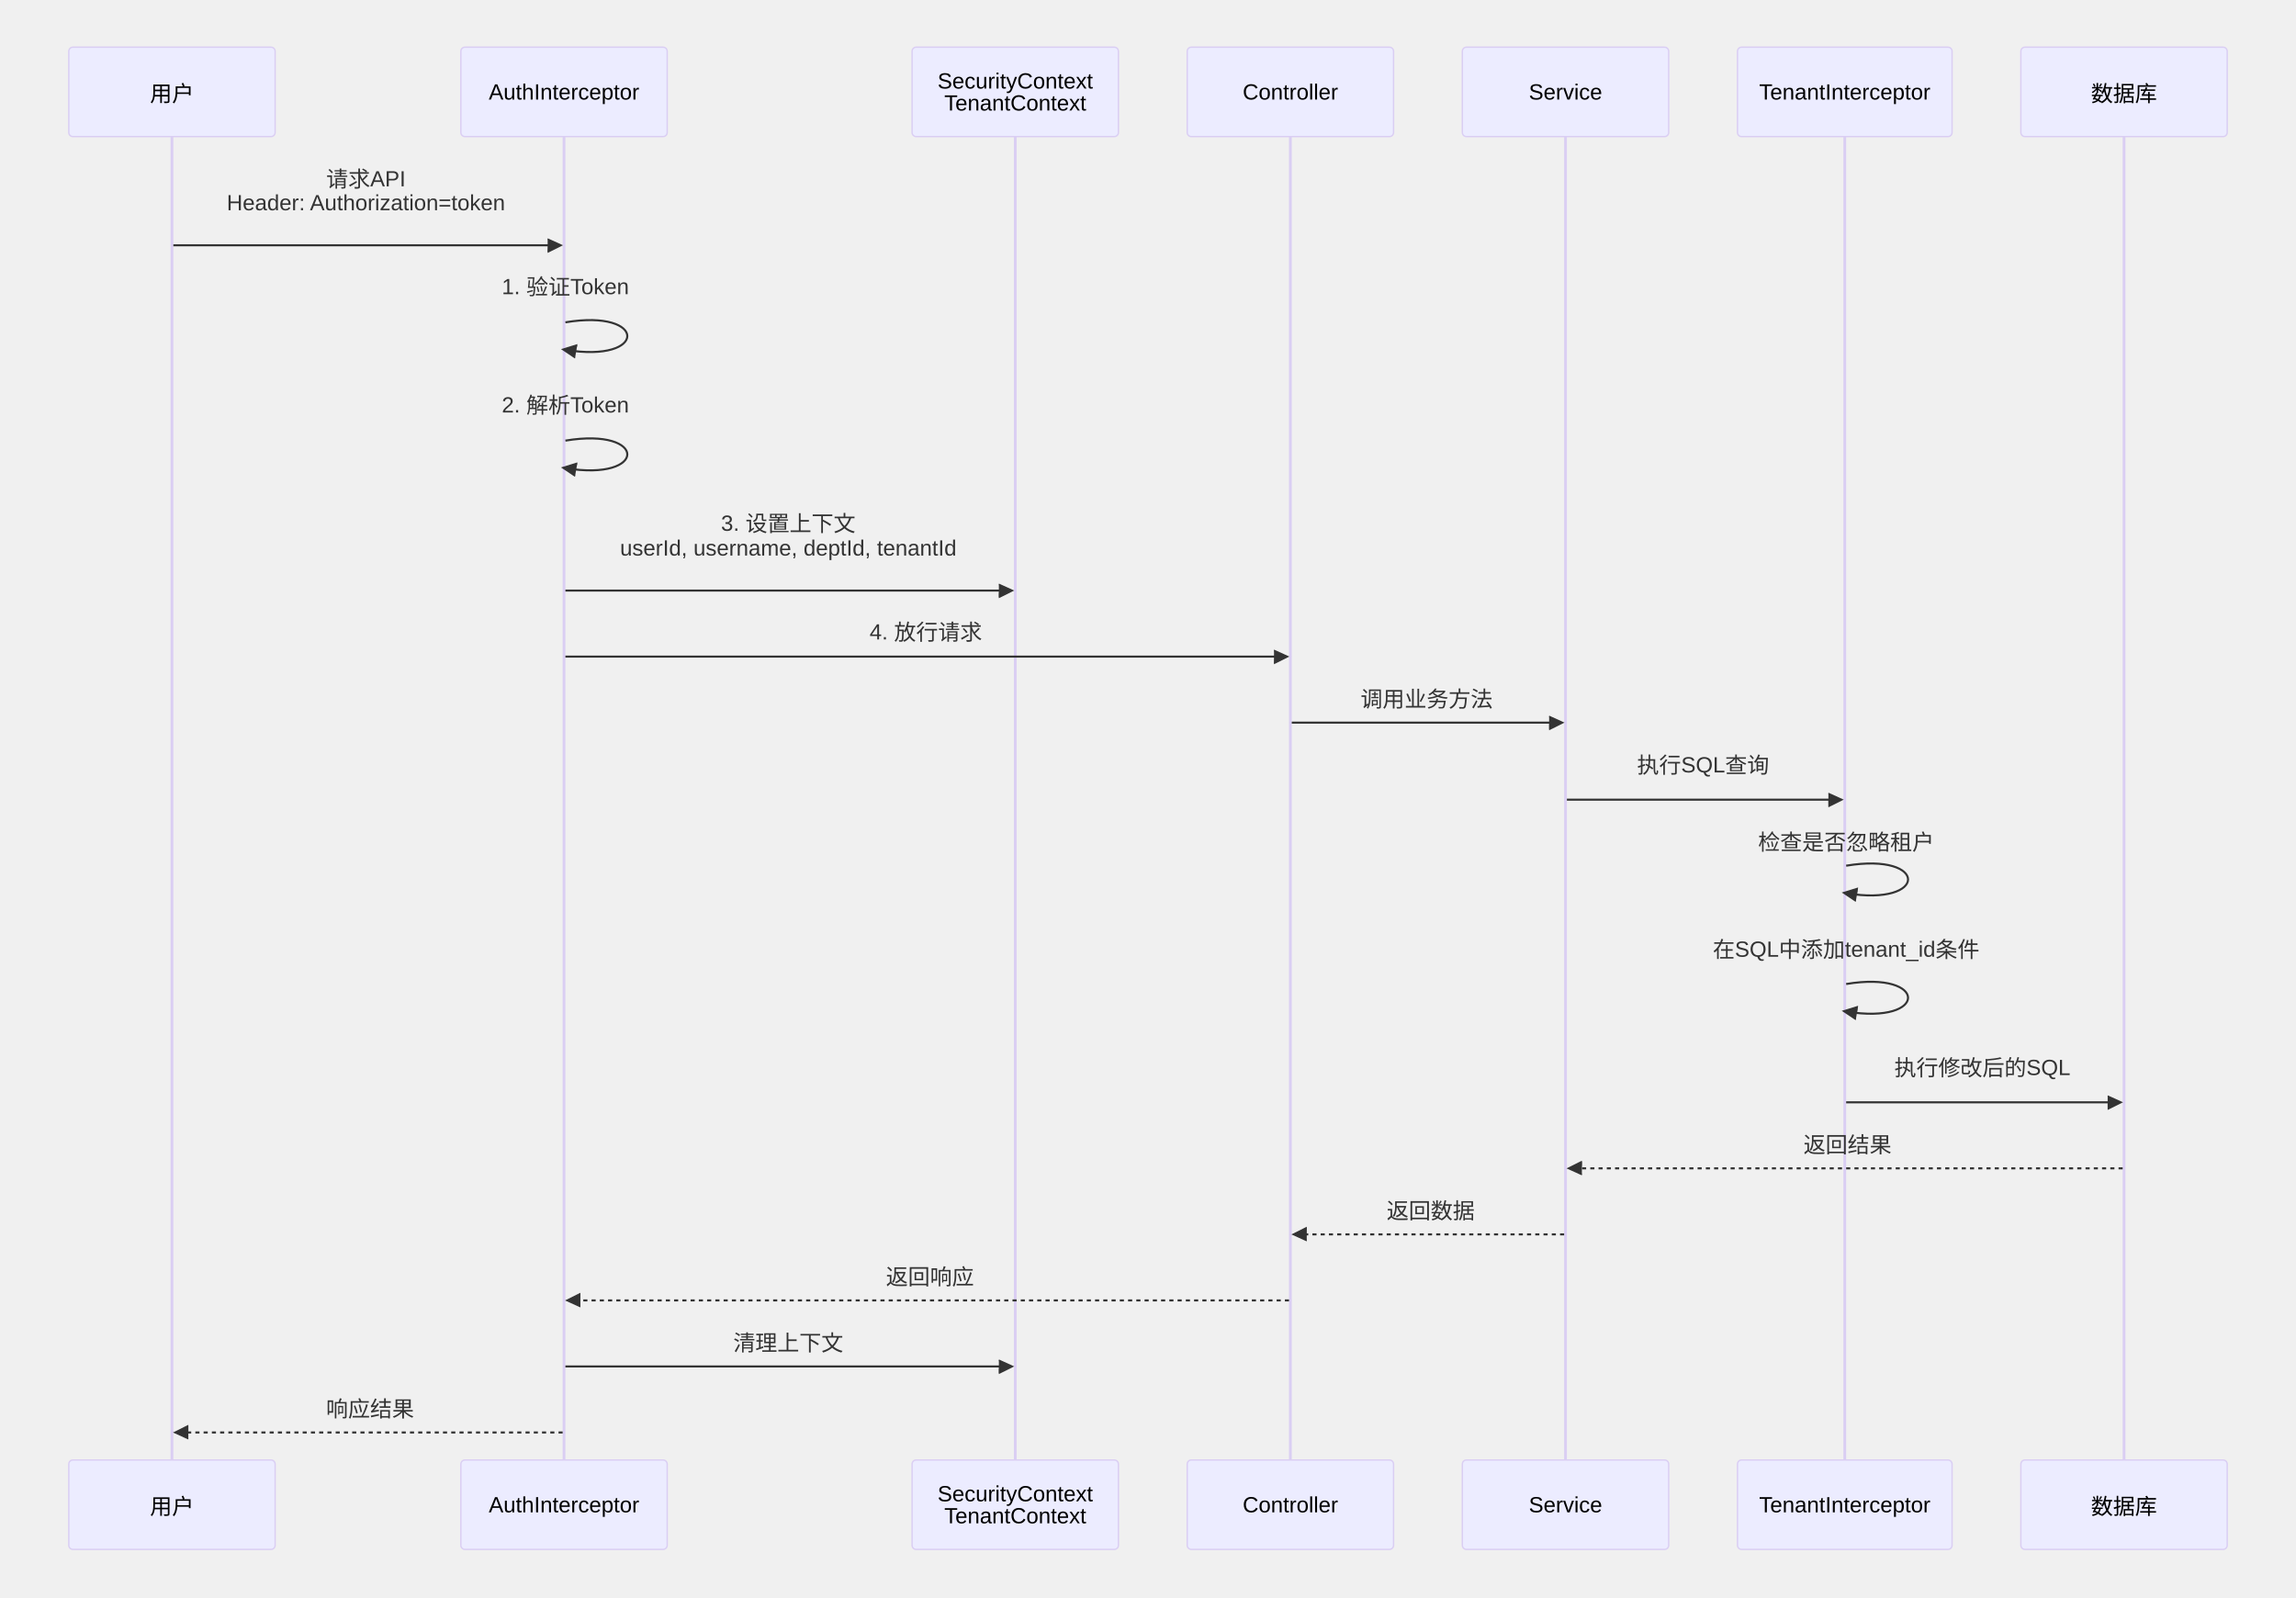
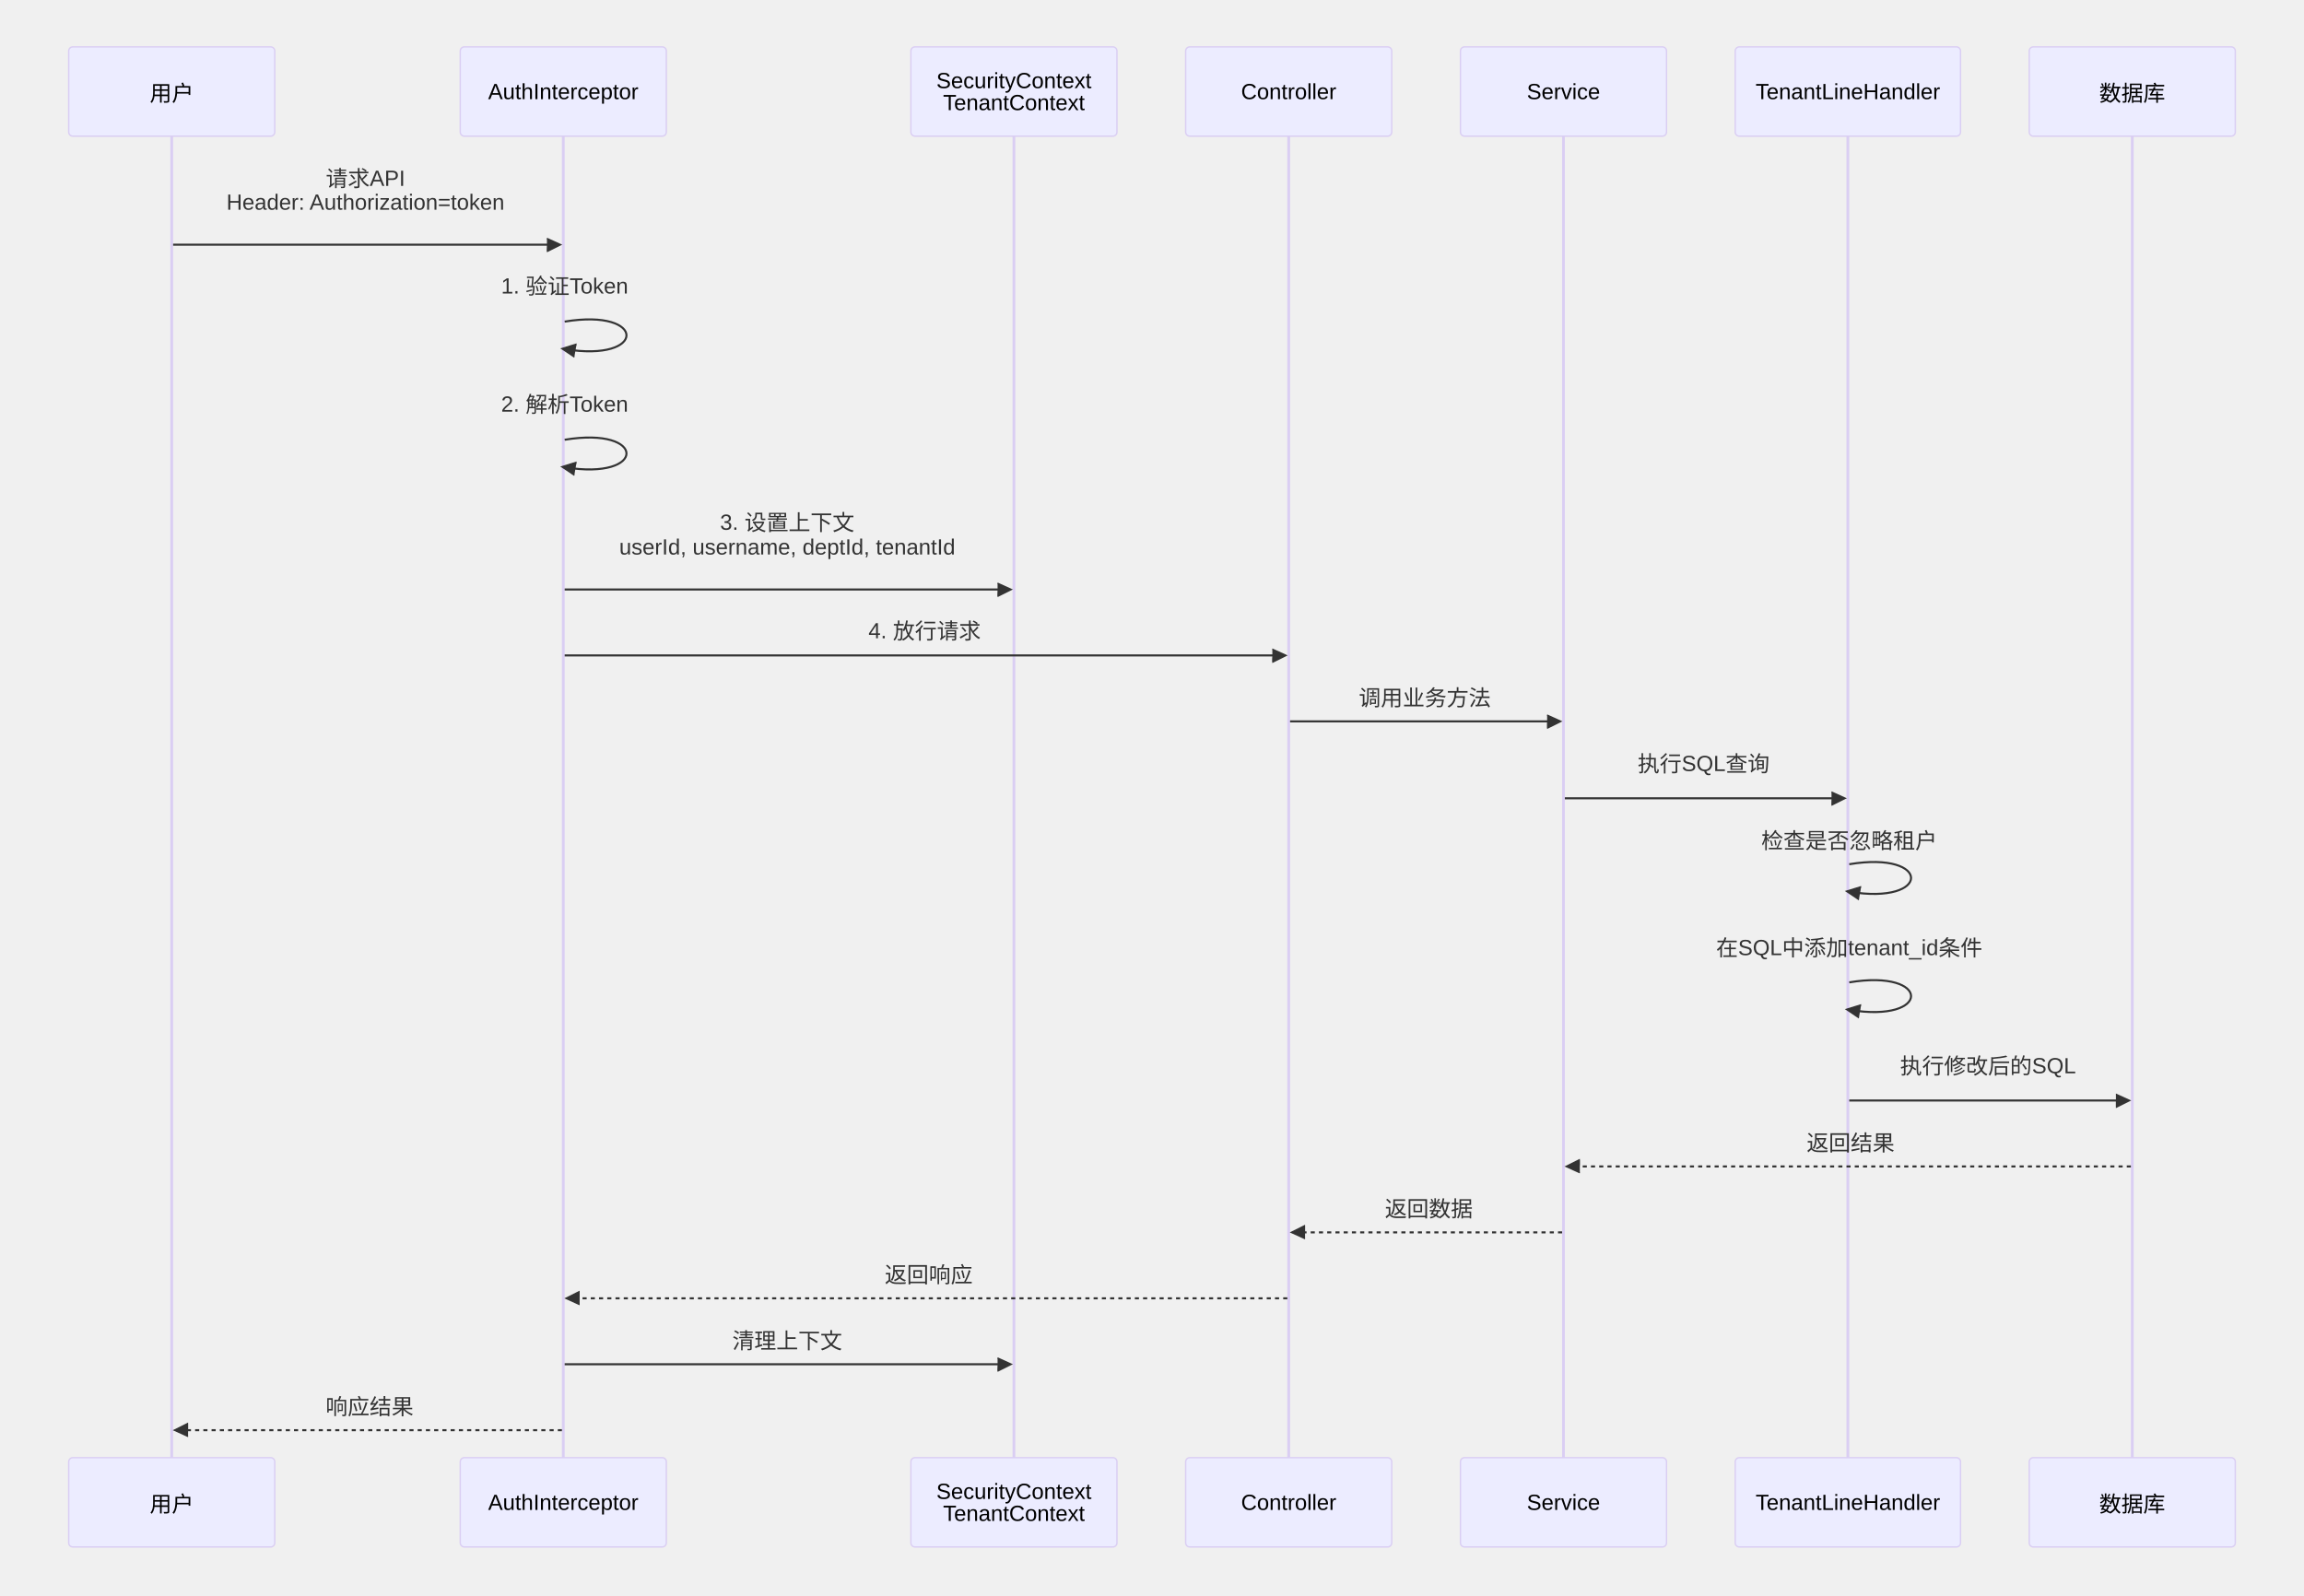
- <svg xmlns="http://www.w3.org/2000/svg" aria-roledescription="sequence" role="graphics-document document" viewBox="-50 -10 1669 1113" style="" width="1569" height="1092" id="render_svg_4354">
+ <svg xmlns="http://www.w3.org/2000/svg" aria-roledescription="sequence" role="graphics-document document" viewBox="-50 -10 1677 1113" style="" width="1577" height="1092" id="render_svg_4703">
  <g>
-     <rect class="actor actor-bottom" ry="3" rx="3" name="DB" height="65" width="150" stroke="#666" fill="#eaeaea" y="1027" x="1419" />
-     <text style="text-anchor: middle; font-size: 16px; font-weight: 400;" class="actor actor-box" alignment-baseline="central" dominant-baseline="central" y="1059.5" x="1494">
-       <tspan dy="0" x="1494">数据库</tspan>
+     <rect class="actor actor-bottom" ry="3" rx="3" name="DB" height="65" width="150" stroke="#666" fill="#eaeaea" y="1027" x="1427" />
+     <text style="text-anchor: middle; font-size: 16px; font-weight: 400;" class="actor actor-box" alignment-baseline="central" dominant-baseline="central" y="1059.5" x="1502">
+       <tspan dy="0" x="1502">数据库</tspan>
    </text>
  </g>
  <g>
-     <rect class="actor actor-bottom" ry="3" rx="3" name="MybatisT" height="65" width="156" stroke="#666" fill="#eaeaea" y="1027" x="1213" />
-     <text style="text-anchor: middle; font-size: 16px; font-weight: 400;" class="actor actor-box" alignment-baseline="central" dominant-baseline="central" y="1059.5" x="1291">
-       <tspan dy="0" x="1291">TenantInterceptor</tspan>
+     <rect class="actor actor-bottom" ry="3" rx="3" name="MybatisT" height="65" width="164" stroke="#666" fill="#eaeaea" y="1027" x="1213" />
+     <text style="text-anchor: middle; font-size: 16px; font-weight: 400;" class="actor actor-box" alignment-baseline="central" dominant-baseline="central" y="1059.5" x="1295">
+       <tspan dy="0" x="1295">TenantLineHandler</tspan>
    </text>
  </g>
  <g>
    <rect class="actor actor-bottom" ry="3" rx="3" name="Service" height="65" width="150" stroke="#666" fill="#eaeaea" y="1027" x="1013" />
    <text style="text-anchor: middle; font-size: 16px; font-weight: 400;" class="actor actor-box" alignment-baseline="central" dominant-baseline="central" y="1059.5" x="1088">
      <tspan dy="0" x="1088">Service</tspan>
    </text>
  </g>
  <g>
    <rect class="actor actor-bottom" ry="3" rx="3" name="Controller" height="65" width="150" stroke="#666" fill="#eaeaea" y="1027" x="813" />
    <text style="text-anchor: middle; font-size: 16px; font-weight: 400;" class="actor actor-box" alignment-baseline="central" dominant-baseline="central" y="1059.5" x="888">
      <tspan dy="0" x="888">Controller</tspan>
    </text>
  </g>
  <g>
    <rect class="actor actor-bottom" ry="3" rx="3" name="Context" height="65" width="150" stroke="#666" fill="#eaeaea" y="1027" x="613" />
    <text style="text-anchor: middle; font-size: 16px; font-weight: 400;" class="actor actor-box" alignment-baseline="central" dominant-baseline="central" y="1059.5" x="688">
      <tspan dy="-8" x="688">SecurityContext</tspan>
    </text>
    <text style="text-anchor: middle; font-size: 16px; font-weight: 400;" class="actor actor-box" alignment-baseline="central" dominant-baseline="central" y="1059.5" x="688">
      <tspan dy="8" x="688">TenantContext</tspan>
    </text>
  </g>
  <g>
    <rect class="actor actor-bottom" ry="3" rx="3" name="Web" height="65" width="150" stroke="#666" fill="#eaeaea" y="1027" x="285" />
    <text style="text-anchor: middle; font-size: 16px; font-weight: 400;" class="actor actor-box" alignment-baseline="central" dominant-baseline="central" y="1059.5" x="360">
      <tspan dy="0" x="360">AuthInterceptor</tspan>
    </text>
  </g>
  <g>
    <rect class="actor actor-bottom" ry="3" rx="3" name="User" height="65" width="150" stroke="#666" fill="#eaeaea" y="1027" x="0" />
    <text style="text-anchor: middle; font-size: 16px; font-weight: 400;" class="actor actor-box" alignment-baseline="central" dominant-baseline="central" y="1059.5" x="75">
      <tspan dy="0" x="75">用户</tspan>
    </text>
  </g>
  <g>
-     <line name="DB" stroke="#999" stroke-width="0.5px" class="actor-line 200" y2="1027" x2="1494" y1="65" x1="1494" id="actor12" />
-     <g id="root-12">
-       <rect class="actor actor-top" ry="3" rx="3" name="DB" height="65" width="150" stroke="#666" fill="#eaeaea" y="0" x="1419" />
-       <text style="text-anchor: middle; font-size: 16px; font-weight: 400;" class="actor actor-box" alignment-baseline="central" dominant-baseline="central" y="32.5" x="1494">
-         <tspan dy="0" x="1494">数据库</tspan>
+     <line name="DB" stroke="#999" stroke-width="0.5px" class="actor-line 200" y2="1027" x2="1502" y1="65" x1="1502" id="actor6" />
+     <g id="root-6">
+       <rect class="actor actor-top" ry="3" rx="3" name="DB" height="65" width="150" stroke="#666" fill="#eaeaea" y="0" x="1427" />
+       <text style="text-anchor: middle; font-size: 16px; font-weight: 400;" class="actor actor-box" alignment-baseline="central" dominant-baseline="central" y="32.5" x="1502">
+         <tspan dy="0" x="1502">数据库</tspan>
      </text>
    </g>
  </g>
  <g>
-     <line name="MybatisT" stroke="#999" stroke-width="0.5px" class="actor-line 200" y2="1027" x2="1291" y1="65" x1="1291" id="actor11" />
-     <g id="root-11">
-       <rect class="actor actor-top" ry="3" rx="3" name="MybatisT" height="65" width="156" stroke="#666" fill="#eaeaea" y="0" x="1213" />
-       <text style="text-anchor: middle; font-size: 16px; font-weight: 400;" class="actor actor-box" alignment-baseline="central" dominant-baseline="central" y="32.5" x="1291">
-         <tspan dy="0" x="1291">TenantInterceptor</tspan>
+     <line name="MybatisT" stroke="#999" stroke-width="0.5px" class="actor-line 200" y2="1027" x2="1295" y1="65" x1="1295" id="actor5" />
+     <g id="root-5">
+       <rect class="actor actor-top" ry="3" rx="3" name="MybatisT" height="65" width="164" stroke="#666" fill="#eaeaea" y="0" x="1213" />
+       <text style="text-anchor: middle; font-size: 16px; font-weight: 400;" class="actor actor-box" alignment-baseline="central" dominant-baseline="central" y="32.5" x="1295">
+         <tspan dy="0" x="1295">TenantLineHandler</tspan>
      </text>
    </g>
  </g>
  <g>
-     <line name="Service" stroke="#999" stroke-width="0.5px" class="actor-line 200" y2="1027" x2="1088" y1="65" x1="1088" id="actor10" />
-     <g id="root-10">
+     <line name="Service" stroke="#999" stroke-width="0.5px" class="actor-line 200" y2="1027" x2="1088" y1="65" x1="1088" id="actor4" />
+     <g id="root-4">
      <rect class="actor actor-top" ry="3" rx="3" name="Service" height="65" width="150" stroke="#666" fill="#eaeaea" y="0" x="1013" />
      <text style="text-anchor: middle; font-size: 16px; font-weight: 400;" class="actor actor-box" alignment-baseline="central" dominant-baseline="central" y="32.5" x="1088">
        <tspan dy="0" x="1088">Service</tspan>
      </text>
    </g>
  </g>
  <g>
-     <line name="Controller" stroke="#999" stroke-width="0.5px" class="actor-line 200" y2="1027" x2="888" y1="65" x1="888" id="actor9" />
-     <g id="root-9">
+     <line name="Controller" stroke="#999" stroke-width="0.5px" class="actor-line 200" y2="1027" x2="888" y1="65" x1="888" id="actor3" />
+     <g id="root-3">
      <rect class="actor actor-top" ry="3" rx="3" name="Controller" height="65" width="150" stroke="#666" fill="#eaeaea" y="0" x="813" />
      <text style="text-anchor: middle; font-size: 16px; font-weight: 400;" class="actor actor-box" alignment-baseline="central" dominant-baseline="central" y="32.5" x="888">
        <tspan dy="0" x="888">Controller</tspan>
      </text>
    </g>
  </g>
  <g>
-     <line name="Context" stroke="#999" stroke-width="0.5px" class="actor-line 200" y2="1027" x2="688" y1="65" x1="688" id="actor8" />
-     <g id="root-8">
+     <line name="Context" stroke="#999" stroke-width="0.5px" class="actor-line 200" y2="1027" x2="688" y1="65" x1="688" id="actor2" />
+     <g id="root-2">
      <rect class="actor actor-top" ry="3" rx="3" name="Context" height="65" width="150" stroke="#666" fill="#eaeaea" y="0" x="613" />
      <text style="text-anchor: middle; font-size: 16px; font-weight: 400;" class="actor actor-box" alignment-baseline="central" dominant-baseline="central" y="32.5" x="688">
        <tspan dy="-8" x="688">SecurityContext</tspan>
      </text>
      <text style="text-anchor: middle; font-size: 16px; font-weight: 400;" class="actor actor-box" alignment-baseline="central" dominant-baseline="central" y="32.5" x="688">
        <tspan dy="8" x="688">TenantContext</tspan>
      </text>
    </g>
  </g>
  <g>
-     <line name="Web" stroke="#999" stroke-width="0.5px" class="actor-line 200" y2="1027" x2="360" y1="65" x1="360" id="actor7" />
-     <g id="root-7">
+     <line name="Web" stroke="#999" stroke-width="0.5px" class="actor-line 200" y2="1027" x2="360" y1="65" x1="360" id="actor1" />
+     <g id="root-1">
      <rect class="actor actor-top" ry="3" rx="3" name="Web" height="65" width="150" stroke="#666" fill="#eaeaea" y="0" x="285" />
      <text style="text-anchor: middle; font-size: 16px; font-weight: 400;" class="actor actor-box" alignment-baseline="central" dominant-baseline="central" y="32.5" x="360">
        <tspan dy="0" x="360">AuthInterceptor</tspan>
      </text>
    </g>
  </g>
  <g>
-     <line name="User" stroke="#999" stroke-width="0.5px" class="actor-line 200" y2="1027" x2="75" y1="65" x1="75" id="actor6" />
-     <g id="root-6">
+     <line name="User" stroke="#999" stroke-width="0.5px" class="actor-line 200" y2="1027" x2="75" y1="65" x1="75" id="actor0" />
+     <g id="root-0">
      <rect class="actor actor-top" ry="3" rx="3" name="User" height="65" width="150" stroke="#666" fill="#eaeaea" y="0" x="0" />
      <text style="text-anchor: middle; font-size: 16px; font-weight: 400;" class="actor actor-box" alignment-baseline="central" dominant-baseline="central" y="32.5" x="75">
        <tspan dy="0" x="75">用户</tspan>
      </text>
    </g>
  </g>
-   <style>#render_svg_4354{font-family:"trebuchet ms",verdana,arial,sans-serif;font-size:16px;fill:#333;}@keyframes edge-animation-frame{from{stroke-dashoffset:0;}}@keyframes dash{to{stroke-dashoffset:0;}}#render_svg_4354 .edge-animation-slow{stroke-dasharray:9,5!important;stroke-dashoffset:900;animation:dash 50s linear infinite;stroke-linecap:round;}#render_svg_4354 .edge-animation-fast{stroke-dasharray:9,5!important;stroke-dashoffset:900;animation:dash 20s linear infinite;stroke-linecap:round;}#render_svg_4354 .error-icon{fill:#552222;}#render_svg_4354 .error-text{fill:#552222;stroke:#552222;}#render_svg_4354 .edge-thickness-normal{stroke-width:1px;}#render_svg_4354 .edge-thickness-thick{stroke-width:3.5px;}#render_svg_4354 .edge-pattern-solid{stroke-dasharray:0;}#render_svg_4354 .edge-thickness-invisible{stroke-width:0;fill:none;}#render_svg_4354 .edge-pattern-dashed{stroke-dasharray:3;}#render_svg_4354 .edge-pattern-dotted{stroke-dasharray:2;}#render_svg_4354 .marker{fill:#333333;stroke:#333333;}#render_svg_4354 .marker.cross{stroke:#333333;}#render_svg_4354 svg{font-family:"trebuchet ms",verdana,arial,sans-serif;font-size:16px;}#render_svg_4354 p{margin:0;}#render_svg_4354 .actor{stroke:hsl(259.626, 59.777%, 87.902%);fill:#ECECFF;}#render_svg_4354 text.actor&gt;tspan{fill:black;stroke:none;}#render_svg_4354 .actor-line{stroke:hsl(259.626, 59.777%, 87.902%);}#render_svg_4354 .messageLine0{stroke-width:1.5;stroke-dasharray:none;stroke:#333;}#render_svg_4354 .messageLine1{stroke-width:1.5;stroke-dasharray:2,2;stroke:#333;}#render_svg_4354 #arrowhead path{fill:#333;stroke:#333;}#render_svg_4354 .sequenceNumber{fill:white;}#render_svg_4354 #sequencenumber{fill:#333;}#render_svg_4354 #crosshead path{fill:#333;stroke:#333;}#render_svg_4354 .messageText{fill:#333;stroke:none;}#render_svg_4354 .labelBox{stroke:hsl(259.626, 59.777%, 87.902%);fill:#ECECFF;}#render_svg_4354 .labelText,#render_svg_4354 .labelText&gt;tspan{fill:black;stroke:none;}#render_svg_4354 .loopText,#render_svg_4354 .loopText&gt;tspan{fill:black;stroke:none;}#render_svg_4354 .loopLine{stroke-width:2px;stroke-dasharray:2,2;stroke:hsl(259.626, 59.777%, 87.902%);fill:hsl(259.626, 59.777%, 87.902%);}#render_svg_4354 .note{stroke:#aaaa33;fill:#fff5ad;}#render_svg_4354 .noteText,#render_svg_4354 .noteText&gt;tspan{fill:black;stroke:none;}#render_svg_4354 .activation0{fill:#f4f4f4;stroke:#666;}#render_svg_4354 .activation1{fill:#f4f4f4;stroke:#666;}#render_svg_4354 .activation2{fill:#f4f4f4;stroke:#666;}#render_svg_4354 .actorPopupMenu{position:absolute;}#render_svg_4354 .actorPopupMenuPanel{position:absolute;fill:#ECECFF;box-shadow:0px 8px 16px 0px rgba(0,0,0,0.2);filter:drop-shadow(3px 5px 2px rgb(0 0 0 / 0.4));}#render_svg_4354 .actor-man line{stroke:hsl(259.626, 59.777%, 87.902%);fill:#ECECFF;}#render_svg_4354 .actor-man circle,#render_svg_4354 line{stroke:hsl(259.626, 59.777%, 87.902%);fill:#ECECFF;stroke-width:2px;}#render_svg_4354 :root{--mermaid-font-family:"trebuchet ms",verdana,arial,sans-serif;}</style>
+   <style>#render_svg_4703{font-family:"trebuchet ms",verdana,arial,sans-serif;font-size:16px;fill:#333;}@keyframes edge-animation-frame{from{stroke-dashoffset:0;}}@keyframes dash{to{stroke-dashoffset:0;}}#render_svg_4703 .edge-animation-slow{stroke-dasharray:9,5!important;stroke-dashoffset:900;animation:dash 50s linear infinite;stroke-linecap:round;}#render_svg_4703 .edge-animation-fast{stroke-dasharray:9,5!important;stroke-dashoffset:900;animation:dash 20s linear infinite;stroke-linecap:round;}#render_svg_4703 .error-icon{fill:#552222;}#render_svg_4703 .error-text{fill:#552222;stroke:#552222;}#render_svg_4703 .edge-thickness-normal{stroke-width:1px;}#render_svg_4703 .edge-thickness-thick{stroke-width:3.5px;}#render_svg_4703 .edge-pattern-solid{stroke-dasharray:0;}#render_svg_4703 .edge-thickness-invisible{stroke-width:0;fill:none;}#render_svg_4703 .edge-pattern-dashed{stroke-dasharray:3;}#render_svg_4703 .edge-pattern-dotted{stroke-dasharray:2;}#render_svg_4703 .marker{fill:#333333;stroke:#333333;}#render_svg_4703 .marker.cross{stroke:#333333;}#render_svg_4703 svg{font-family:"trebuchet ms",verdana,arial,sans-serif;font-size:16px;}#render_svg_4703 p{margin:0;}#render_svg_4703 .actor{stroke:hsl(259.626, 59.777%, 87.902%);fill:#ECECFF;}#render_svg_4703 text.actor&gt;tspan{fill:black;stroke:none;}#render_svg_4703 .actor-line{stroke:hsl(259.626, 59.777%, 87.902%);}#render_svg_4703 .messageLine0{stroke-width:1.5;stroke-dasharray:none;stroke:#333;}#render_svg_4703 .messageLine1{stroke-width:1.5;stroke-dasharray:2,2;stroke:#333;}#render_svg_4703 #arrowhead path{fill:#333;stroke:#333;}#render_svg_4703 .sequenceNumber{fill:white;}#render_svg_4703 #sequencenumber{fill:#333;}#render_svg_4703 #crosshead path{fill:#333;stroke:#333;}#render_svg_4703 .messageText{fill:#333;stroke:none;}#render_svg_4703 .labelBox{stroke:hsl(259.626, 59.777%, 87.902%);fill:#ECECFF;}#render_svg_4703 .labelText,#render_svg_4703 .labelText&gt;tspan{fill:black;stroke:none;}#render_svg_4703 .loopText,#render_svg_4703 .loopText&gt;tspan{fill:black;stroke:none;}#render_svg_4703 .loopLine{stroke-width:2px;stroke-dasharray:2,2;stroke:hsl(259.626, 59.777%, 87.902%);fill:hsl(259.626, 59.777%, 87.902%);}#render_svg_4703 .note{stroke:#aaaa33;fill:#fff5ad;}#render_svg_4703 .noteText,#render_svg_4703 .noteText&gt;tspan{fill:black;stroke:none;}#render_svg_4703 .activation0{fill:#f4f4f4;stroke:#666;}#render_svg_4703 .activation1{fill:#f4f4f4;stroke:#666;}#render_svg_4703 .activation2{fill:#f4f4f4;stroke:#666;}#render_svg_4703 .actorPopupMenu{position:absolute;}#render_svg_4703 .actorPopupMenuPanel{position:absolute;fill:#ECECFF;box-shadow:0px 8px 16px 0px rgba(0,0,0,0.2);filter:drop-shadow(3px 5px 2px rgb(0 0 0 / 0.4));}#render_svg_4703 .actor-man line{stroke:hsl(259.626, 59.777%, 87.902%);fill:#ECECFF;}#render_svg_4703 .actor-man circle,#render_svg_4703 line{stroke:hsl(259.626, 59.777%, 87.902%);fill:#ECECFF;stroke-width:2px;}#render_svg_4703 :root{--mermaid-font-family:"trebuchet ms",verdana,arial,sans-serif;}</style>
  <g />
  <defs>
    <symbol height="24" width="24" id="computer">
      <path d="M2 2v13h20v-13h-20zm18 11h-16v-9h16v9zm-10.228 6l.466-1h3.524l.467 1h-4.457zm14.228 3h-24l2-6h2.104l-1.33 4h18.45l-1.297-4h2.073l2 6zm-5-10h-14v-7h14v7z" transform="scale(.5)" />
    </symbol>
  </defs>
  <defs>
    <symbol clip-rule="evenodd" fill-rule="evenodd" id="database">
      <path d="M12.258.001l.256.004.255.005.253.008.251.01.249.012.247.015.246.016.242.019.241.02.239.023.236.024.233.027.231.028.229.031.225.032.223.034.22.036.217.038.214.04.211.041.208.043.205.045.201.046.198.048.194.05.191.051.187.053.183.054.18.056.175.057.172.059.168.06.163.061.16.063.155.064.15.066.074.033.073.033.071.034.07.034.069.035.068.035.067.035.066.035.064.036.064.036.062.036.06.036.06.037.058.037.058.037.055.038.055.038.053.038.052.038.051.039.05.039.048.039.047.039.045.04.044.04.043.04.041.04.04.041.039.041.037.041.036.041.034.041.033.042.032.042.03.042.029.042.027.042.026.043.024.043.023.043.021.043.02.043.018.044.017.043.015.044.013.044.012.044.011.045.009.044.007.045.006.045.004.045.002.045.001.045v17l-.001.045-.002.045-.004.045-.006.045-.007.045-.009.044-.011.045-.012.044-.013.044-.015.044-.017.043-.018.044-.02.043-.021.043-.023.043-.024.043-.026.043-.027.042-.029.042-.03.042-.032.042-.033.042-.034.041-.036.041-.037.041-.039.041-.04.041-.041.04-.043.04-.044.04-.045.04-.047.039-.048.039-.05.039-.051.039-.052.038-.053.038-.055.038-.055.038-.058.037-.058.037-.06.037-.06.036-.062.036-.064.036-.064.036-.066.035-.067.035-.068.035-.069.035-.07.034-.071.034-.073.033-.074.033-.15.066-.155.064-.16.063-.163.061-.168.06-.172.059-.175.057-.18.056-.183.054-.187.053-.191.051-.194.05-.198.048-.201.046-.205.045-.208.043-.211.041-.214.04-.217.038-.22.036-.223.034-.225.032-.229.031-.231.028-.233.027-.236.024-.239.023-.241.02-.242.019-.246.016-.247.015-.249.012-.251.01-.253.008-.255.005-.256.004-.258.001-.258-.001-.256-.004-.255-.005-.253-.008-.251-.01-.249-.012-.247-.015-.245-.016-.243-.019-.241-.02-.238-.023-.236-.024-.234-.027-.231-.028-.228-.031-.226-.032-.223-.034-.22-.036-.217-.038-.214-.04-.211-.041-.208-.043-.204-.045-.201-.046-.198-.048-.195-.05-.19-.051-.187-.053-.184-.054-.179-.056-.176-.057-.172-.059-.167-.06-.164-.061-.159-.063-.155-.064-.151-.066-.074-.033-.072-.033-.072-.034-.07-.034-.069-.035-.068-.035-.067-.035-.066-.035-.064-.036-.063-.036-.062-.036-.061-.036-.06-.037-.058-.037-.057-.037-.056-.038-.055-.038-.053-.038-.052-.038-.051-.039-.049-.039-.049-.039-.046-.039-.046-.04-.044-.04-.043-.04-.041-.04-.04-.041-.039-.041-.037-.041-.036-.041-.034-.041-.033-.042-.032-.042-.03-.042-.029-.042-.027-.042-.026-.043-.024-.043-.023-.043-.021-.043-.02-.043-.018-.044-.017-.043-.015-.044-.013-.044-.012-.044-.011-.045-.009-.044-.007-.045-.006-.045-.004-.045-.002-.045-.001-.045v-17l.001-.045.002-.045.004-.045.006-.045.007-.045.009-.044.011-.045.012-.044.013-.044.015-.044.017-.043.018-.044.02-.043.021-.043.023-.043.024-.043.026-.043.027-.042.029-.042.03-.042.032-.042.033-.042.034-.041.036-.041.037-.041.039-.041.04-.041.041-.04.043-.04.044-.04.046-.04.046-.039.049-.039.049-.039.051-.039.052-.038.053-.038.055-.038.056-.038.057-.037.058-.037.06-.037.061-.036.062-.036.063-.036.064-.036.066-.035.067-.035.068-.035.069-.035.07-.034.072-.034.072-.033.074-.033.151-.066.155-.064.159-.063.164-.061.167-.06.172-.059.176-.057.179-.056.184-.054.187-.053.19-.051.195-.05.198-.048.201-.046.204-.045.208-.043.211-.041.214-.04.217-.038.22-.036.223-.034.226-.032.228-.031.231-.028.234-.027.236-.024.238-.023.241-.02.243-.019.245-.016.247-.015.249-.012.251-.01.253-.008.255-.005.256-.004.258-.001.258.001zm-9.258 20.499v.01l.001.021.003.021.004.022.005.021.006.022.007.022.009.023.01.022.011.023.012.023.013.023.015.023.016.024.017.023.018.024.019.024.021.024.022.025.023.024.024.025.052.049.056.05.061.051.066.051.07.051.075.051.079.052.084.052.088.052.092.052.097.052.102.051.105.052.11.052.114.051.119.051.123.051.127.05.131.05.135.05.139.048.144.049.147.047.152.047.155.047.16.045.163.045.167.043.171.043.176.041.178.041.183.039.187.039.19.037.194.035.197.035.202.033.204.031.209.03.212.029.216.027.219.025.222.024.226.021.23.02.233.018.236.016.24.015.243.012.246.01.249.008.253.005.256.004.259.001.26-.001.257-.004.254-.005.25-.008.247-.011.244-.012.241-.014.237-.016.233-.018.231-.021.226-.021.224-.024.22-.026.216-.027.212-.028.21-.031.205-.031.202-.034.198-.034.194-.036.191-.037.187-.039.183-.04.179-.04.175-.042.172-.043.168-.044.163-.045.16-.046.155-.046.152-.047.148-.048.143-.049.139-.049.136-.05.131-.05.126-.05.123-.051.118-.052.114-.051.11-.052.106-.052.101-.052.096-.052.092-.052.088-.053.083-.051.079-.052.074-.052.07-.051.065-.051.06-.051.056-.05.051-.05.023-.024.023-.025.021-.024.02-.024.019-.024.018-.024.017-.024.015-.023.014-.024.013-.023.012-.023.01-.023.01-.022.008-.022.006-.022.006-.022.004-.022.004-.021.001-.021.001-.021v-4.127l-.077.055-.08.053-.083.054-.085.053-.087.052-.09.052-.093.051-.095.05-.097.05-.1.049-.102.049-.105.048-.106.047-.109.047-.111.046-.114.045-.115.045-.118.044-.12.043-.122.042-.124.042-.126.041-.128.04-.13.04-.132.038-.134.038-.135.037-.138.037-.139.035-.142.035-.143.034-.144.033-.147.032-.148.031-.15.03-.151.03-.153.029-.154.027-.156.027-.158.026-.159.025-.161.024-.162.023-.163.022-.165.021-.166.02-.167.019-.169.018-.169.017-.171.016-.173.015-.173.014-.175.013-.175.012-.177.011-.178.01-.179.008-.179.008-.181.006-.182.005-.182.004-.184.003-.184.002h-.37l-.184-.002-.184-.003-.182-.004-.182-.005-.181-.006-.179-.008-.179-.008-.178-.01-.176-.011-.176-.012-.175-.013-.173-.014-.172-.015-.171-.016-.17-.017-.169-.018-.167-.019-.166-.02-.165-.021-.163-.022-.162-.023-.161-.024-.159-.025-.157-.026-.156-.027-.155-.027-.153-.029-.151-.03-.15-.03-.148-.031-.146-.032-.145-.033-.143-.034-.141-.035-.14-.035-.137-.037-.136-.037-.134-.038-.132-.038-.13-.04-.128-.04-.126-.041-.124-.042-.122-.042-.12-.044-.117-.043-.116-.045-.113-.045-.112-.046-.109-.047-.106-.047-.105-.048-.102-.049-.1-.049-.097-.05-.095-.05-.093-.052-.09-.051-.087-.052-.085-.053-.083-.054-.08-.054-.077-.054v4.127zm0-5.654v.011l.001.021.003.021.004.021.005.022.006.022.007.022.009.022.01.022.011.023.012.023.013.023.015.024.016.023.017.024.018.024.019.024.021.024.022.024.023.025.024.024.052.05.056.05.061.05.066.051.07.051.075.052.079.051.084.052.088.052.092.052.097.052.102.052.105.052.11.051.114.051.119.052.123.05.127.051.131.05.135.049.139.049.144.048.147.048.152.047.155.046.16.045.163.045.167.044.171.042.176.042.178.04.183.04.187.038.19.037.194.036.197.034.202.033.204.032.209.03.212.028.216.027.219.025.222.024.226.022.23.02.233.018.236.016.24.014.243.012.246.01.249.008.253.006.256.003.259.001.26-.001.257-.003.254-.006.25-.008.247-.01.244-.012.241-.015.237-.016.233-.018.231-.02.226-.022.224-.024.22-.025.216-.027.212-.029.21-.03.205-.032.202-.033.198-.035.194-.036.191-.037.187-.039.183-.039.179-.041.175-.042.172-.043.168-.044.163-.045.16-.045.155-.047.152-.047.148-.048.143-.048.139-.05.136-.049.131-.05.126-.051.123-.051.118-.051.114-.052.11-.052.106-.052.101-.052.096-.052.092-.052.088-.052.083-.052.079-.052.074-.051.07-.052.065-.051.06-.05.056-.051.051-.049.023-.025.023-.024.021-.025.02-.024.019-.024.018-.024.017-.024.015-.023.014-.023.013-.024.012-.022.01-.023.01-.023.008-.022.006-.022.006-.022.004-.021.004-.022.001-.021.001-.021v-4.139l-.077.054-.08.054-.083.054-.085.052-.087.053-.09.051-.093.051-.095.051-.097.05-.1.049-.102.049-.105.048-.106.047-.109.047-.111.046-.114.045-.115.044-.118.044-.12.044-.122.042-.124.042-.126.041-.128.04-.13.039-.132.039-.134.038-.135.037-.138.036-.139.036-.142.035-.143.033-.144.033-.147.033-.148.031-.15.03-.151.03-.153.028-.154.028-.156.027-.158.026-.159.025-.161.024-.162.023-.163.022-.165.021-.166.02-.167.019-.169.018-.169.017-.171.016-.173.015-.173.014-.175.013-.175.012-.177.011-.178.009-.179.009-.179.007-.181.007-.182.005-.182.004-.184.003-.184.002h-.37l-.184-.002-.184-.003-.182-.004-.182-.005-.181-.007-.179-.007-.179-.009-.178-.009-.176-.011-.176-.012-.175-.013-.173-.014-.172-.015-.171-.016-.17-.017-.169-.018-.167-.019-.166-.02-.165-.021-.163-.022-.162-.023-.161-.024-.159-.025-.157-.026-.156-.027-.155-.028-.153-.028-.151-.03-.15-.03-.148-.031-.146-.033-.145-.033-.143-.033-.141-.035-.14-.036-.137-.036-.136-.037-.134-.038-.132-.039-.13-.039-.128-.04-.126-.041-.124-.042-.122-.043-.12-.043-.117-.044-.116-.044-.113-.046-.112-.046-.109-.046-.106-.047-.105-.048-.102-.049-.1-.049-.097-.05-.095-.051-.093-.051-.09-.051-.087-.053-.085-.052-.083-.054-.08-.054-.077-.054v4.139zm0-5.666v.011l.001.02.003.022.004.021.005.022.006.021.007.022.009.023.01.022.011.023.012.023.013.023.015.023.016.024.017.024.018.023.019.024.021.025.022.024.023.024.024.025.052.05.056.05.061.05.066.051.07.051.075.052.079.051.084.052.088.052.092.052.097.052.102.052.105.051.11.052.114.051.119.051.123.051.127.05.131.05.135.05.139.049.144.048.147.048.152.047.155.046.16.045.163.045.167.043.171.043.176.042.178.04.183.04.187.038.19.037.194.036.197.034.202.033.204.032.209.03.212.028.216.027.219.025.222.024.226.021.23.02.233.018.236.017.24.014.243.012.246.01.249.008.253.006.256.003.259.001.26-.001.257-.003.254-.006.25-.008.247-.01.244-.013.241-.014.237-.016.233-.018.231-.02.226-.022.224-.024.22-.025.216-.027.212-.029.21-.03.205-.032.202-.033.198-.035.194-.036.191-.037.187-.039.183-.039.179-.041.175-.042.172-.043.168-.044.163-.045.16-.045.155-.047.152-.047.148-.048.143-.049.139-.049.136-.049.131-.051.126-.05.123-.051.118-.052.114-.051.11-.052.106-.052.101-.052.096-.052.092-.052.088-.052.083-.052.079-.052.074-.052.07-.051.065-.051.06-.051.056-.05.051-.049.023-.025.023-.025.021-.024.02-.024.019-.024.018-.024.017-.024.015-.023.014-.024.013-.023.012-.023.01-.022.01-.023.008-.022.006-.022.006-.022.004-.022.004-.021.001-.021.001-.021v-4.153l-.077.054-.08.054-.083.053-.085.053-.087.053-.09.051-.093.051-.095.051-.097.05-.1.049-.102.048-.105.048-.106.048-.109.046-.111.046-.114.046-.115.044-.118.044-.12.043-.122.043-.124.042-.126.041-.128.04-.13.039-.132.039-.134.038-.135.037-.138.036-.139.036-.142.034-.143.034-.144.033-.147.032-.148.032-.15.03-.151.03-.153.028-.154.028-.156.027-.158.026-.159.024-.161.024-.162.023-.163.023-.165.021-.166.02-.167.019-.169.018-.169.017-.171.016-.173.015-.173.014-.175.013-.175.012-.177.01-.178.01-.179.009-.179.007-.181.006-.182.006-.182.004-.184.003-.184.001-.185.001-.185-.001-.184-.001-.184-.003-.182-.004-.182-.006-.181-.006-.179-.007-.179-.009-.178-.01-.176-.01-.176-.012-.175-.013-.173-.014-.172-.015-.171-.016-.17-.017-.169-.018-.167-.019-.166-.02-.165-.021-.163-.023-.162-.023-.161-.024-.159-.024-.157-.026-.156-.027-.155-.028-.153-.028-.151-.03-.15-.03-.148-.032-.146-.032-.145-.033-.143-.034-.141-.034-.14-.036-.137-.036-.136-.037-.134-.038-.132-.039-.13-.039-.128-.041-.126-.041-.124-.041-.122-.043-.12-.043-.117-.044-.116-.044-.113-.046-.112-.046-.109-.046-.106-.048-.105-.048-.102-.048-.1-.05-.097-.049-.095-.051-.093-.051-.09-.052-.087-.052-.085-.053-.083-.053-.08-.054-.077-.054v4.153zm8.74-8.179l-.257.004-.254.005-.25.008-.247.011-.244.012-.241.014-.237.016-.233.018-.231.021-.226.022-.224.023-.22.026-.216.027-.212.028-.21.031-.205.032-.202.033-.198.034-.194.036-.191.038-.187.038-.183.04-.179.041-.175.042-.172.043-.168.043-.163.045-.16.046-.155.046-.152.048-.148.048-.143.048-.139.049-.136.05-.131.05-.126.051-.123.051-.118.051-.114.052-.11.052-.106.052-.101.052-.096.052-.092.052-.088.052-.083.052-.079.052-.074.051-.07.052-.065.051-.06.05-.056.05-.051.05-.023.025-.023.024-.021.024-.02.025-.019.024-.018.024-.017.023-.015.024-.014.023-.013.023-.012.023-.01.023-.01.022-.008.022-.006.023-.006.021-.004.022-.004.021-.001.021-.001.021.001.021.001.021.004.021.004.022.006.021.006.023.008.022.01.022.01.023.012.023.013.023.014.023.015.024.017.023.018.024.019.024.02.025.021.024.023.024.023.025.051.05.056.05.06.05.065.051.07.052.074.051.079.052.083.052.088.052.092.052.096.052.101.052.106.052.11.052.114.052.118.051.123.051.126.051.131.05.136.05.139.049.143.048.148.048.152.048.155.046.16.046.163.045.168.043.172.043.175.042.179.041.183.04.187.038.191.038.194.036.198.034.202.033.205.032.21.031.212.028.216.027.22.026.224.023.226.022.231.021.233.018.237.016.241.014.244.012.247.011.25.008.254.005.257.004.26.001.26-.001.257-.004.254-.005.25-.008.247-.011.244-.012.241-.014.237-.016.233-.018.231-.021.226-.022.224-.023.22-.026.216-.027.212-.028.21-.031.205-.032.202-.033.198-.034.194-.036.191-.038.187-.038.183-.04.179-.041.175-.042.172-.043.168-.043.163-.045.16-.046.155-.046.152-.048.148-.048.143-.048.139-.049.136-.05.131-.05.126-.051.123-.051.118-.051.114-.052.11-.052.106-.052.101-.052.096-.052.092-.052.088-.052.083-.052.079-.052.074-.051.07-.052.065-.051.06-.05.056-.05.051-.05.023-.025.023-.024.021-.024.02-.025.019-.024.018-.024.017-.023.015-.024.014-.023.013-.023.012-.023.01-.023.01-.022.008-.022.006-.023.006-.021.004-.022.004-.021.001-.021.001-.021-.001-.021-.001-.021-.004-.021-.004-.022-.006-.021-.006-.023-.008-.022-.01-.022-.01-.023-.012-.023-.013-.023-.014-.023-.015-.024-.017-.023-.018-.024-.019-.024-.02-.025-.021-.024-.023-.024-.023-.025-.051-.05-.056-.05-.06-.05-.065-.051-.07-.052-.074-.051-.079-.052-.083-.052-.088-.052-.092-.052-.096-.052-.101-.052-.106-.052-.11-.052-.114-.052-.118-.051-.123-.051-.126-.051-.131-.05-.136-.05-.139-.049-.143-.048-.148-.048-.152-.048-.155-.046-.16-.046-.163-.045-.168-.043-.172-.043-.175-.042-.179-.041-.183-.04-.187-.038-.191-.038-.194-.036-.198-.034-.202-.033-.205-.032-.21-.031-.212-.028-.216-.027-.22-.026-.224-.023-.226-.022-.231-.021-.233-.018-.237-.016-.241-.014-.244-.012-.247-.011-.25-.008-.254-.005-.257-.004-.26-.001-.26.001z" transform="scale(.5)" />
    </symbol>
  </defs>
  <defs>
    <symbol height="24" width="24" id="clock">
      <path d="M12 2c5.514 0 10 4.486 10 10s-4.486 10-10 10-10-4.486-10-10 4.486-10 10-10zm0-2c-6.627 0-12 5.373-12 12s5.373 12 12 12 12-5.373 12-12-5.373-12-12-12zm5.848 12.459c.202.038.202.333.001.372-1.907.361-6.045 1.111-6.547 1.111-.719 0-1.301-.582-1.301-1.301 0-.512.77-5.447 1.125-7.445.034-.192.312-.181.343.014l.985 6.238 5.394 1.011z" transform="scale(.5)" />
    </symbol>
  </defs>
  <defs>
    <marker orient="auto-start-reverse" markerHeight="12" markerWidth="12" markerUnits="userSpaceOnUse" refY="5" refX="7.9" id="arrowhead">
      <path d="M -1 0 L 10 5 L 0 10 z" />
    </marker>
  </defs>
  <defs>
    <marker refY="4.5" refX="4" orient="auto" markerHeight="8" markerWidth="15" id="crosshead">
      <path style="stroke-dasharray: 0, 0;" d="M 1,2 L 6,7 M 6,2 L 1,7" stroke-width="1pt" stroke="#000000" fill="none" />
    </marker>
  </defs>
  <defs>
    <marker orient="auto" markerHeight="28" markerWidth="20" refY="7" refX="15.5" id="filled-head">
      <path d="M 18,7 L9,13 L14,7 L9,1 Z" />
    </marker>
  </defs>
  <defs>
    <marker orient="auto" markerHeight="40" markerWidth="60" refY="15" refX="15" id="sequencenumber">
      <circle r="6" cy="15" cx="15" />
    </marker>
  </defs>
  <text style="font-size: 16px; font-weight: 400;" dy="1em" class="messageText" alignment-baseline="middle" dominant-baseline="middle" text-anchor="middle" y="80" x="216">请求API</text>
  <text style="font-size: 16px; font-weight: 400;" dy="1em" class="messageText" alignment-baseline="middle" dominant-baseline="middle" text-anchor="middle" y="98" x="216">Header: Authorization=token</text>
  <line style="fill: none;" marker-end="url(#arrowhead)" stroke="none" stroke-width="2" class="messageLine0" y2="144" x2="356" y1="144" x1="76" />
  <text style="font-size: 16px; font-weight: 400;" dy="1em" class="messageText" alignment-baseline="middle" dominant-baseline="middle" text-anchor="middle" y="159" x="361">1. 验证Token</text>
  <path style="fill: none;" marker-end="url(#arrowhead)" stroke="none" stroke-width="2" class="messageLine0" d="M 361,200 C 421,190 421,230 361,220" />
  <text style="font-size: 16px; font-weight: 400;" dy="1em" class="messageText" alignment-baseline="middle" dominant-baseline="middle" text-anchor="middle" y="245" x="361">2. 解析Token</text>
  <path style="fill: none;" marker-end="url(#arrowhead)" stroke="none" stroke-width="2" class="messageLine0" d="M 361,286 C 421,276 421,316 361,306" />
  <text style="font-size: 16px; font-weight: 400;" dy="1em" class="messageText" alignment-baseline="middle" dominant-baseline="middle" text-anchor="middle" y="331" x="523">3. 设置上下文</text>
  <text style="font-size: 16px; font-weight: 400;" dy="1em" class="messageText" alignment-baseline="middle" dominant-baseline="middle" text-anchor="middle" y="349" x="523">userId, username, deptId, tenantId</text>
  <line style="fill: none;" marker-end="url(#arrowhead)" stroke="none" stroke-width="2" class="messageLine0" y2="395" x2="684" y1="395" x1="361" />
  <text style="font-size: 16px; font-weight: 400;" dy="1em" class="messageText" alignment-baseline="middle" dominant-baseline="middle" text-anchor="middle" y="410" x="623">4. 放行请求</text>
  <line style="fill: none;" marker-end="url(#arrowhead)" stroke="none" stroke-width="2" class="messageLine0" y2="443" x2="884" y1="443" x1="361" />
  <text style="font-size: 16px; font-weight: 400;" dy="1em" class="messageText" alignment-baseline="middle" dominant-baseline="middle" text-anchor="middle" y="458" x="987">调用业务方法</text>
  <line style="fill: none;" marker-end="url(#arrowhead)" stroke="none" stroke-width="2" class="messageLine0" y2="491" x2="1084" y1="491" x1="889" />
-   <text style="font-size: 16px; font-weight: 400;" dy="1em" class="messageText" alignment-baseline="middle" dominant-baseline="middle" text-anchor="middle" y="506" x="1188">执行SQL查询</text>
-   <line style="fill: none;" marker-end="url(#arrowhead)" stroke="none" stroke-width="2" class="messageLine0" y2="547" x2="1287" y1="547" x1="1089" />
-   <text style="font-size: 16px; font-weight: 400;" dy="1em" class="messageText" alignment-baseline="middle" dominant-baseline="middle" text-anchor="middle" y="562" x="1292">检查是否忽略租户</text>
-   <path style="fill: none;" marker-end="url(#arrowhead)" stroke="none" stroke-width="2" class="messageLine0" d="M 1292,595 C 1352,585 1352,625 1292,615" />
-   <text style="font-size: 16px; font-weight: 400;" dy="1em" class="messageText" alignment-baseline="middle" dominant-baseline="middle" text-anchor="middle" y="640" x="1292">在SQL中添加tenant_id条件</text>
-   <path style="fill: none;" marker-end="url(#arrowhead)" stroke="none" stroke-width="2" class="messageLine0" d="M 1292,681 C 1352,671 1352,711 1292,701" />
-   <text style="font-size: 16px; font-weight: 400;" dy="1em" class="messageText" alignment-baseline="middle" dominant-baseline="middle" text-anchor="middle" y="726" x="1391">执行修改后的SQL</text>
-   <line style="fill: none;" marker-end="url(#arrowhead)" stroke="none" stroke-width="2" class="messageLine0" y2="767" x2="1490" y1="767" x1="1292" />
-   <text style="font-size: 16px; font-weight: 400;" dy="1em" class="messageText" alignment-baseline="middle" dominant-baseline="middle" text-anchor="middle" y="782" x="1293">返回结果</text>
-   <line style="stroke-dasharray: 3, 3; fill: none;" marker-end="url(#arrowhead)" stroke="none" stroke-width="2" class="messageLine1" y2="815" x2="1092" y1="815" x1="1493" />
+   <text style="font-size: 16px; font-weight: 400;" dy="1em" class="messageText" alignment-baseline="middle" dominant-baseline="middle" text-anchor="middle" y="506" x="1190">执行SQL查询</text>
+   <line style="fill: none;" marker-end="url(#arrowhead)" stroke="none" stroke-width="2" class="messageLine0" y2="547" x2="1291" y1="547" x1="1089" />
+   <text style="font-size: 16px; font-weight: 400;" dy="1em" class="messageText" alignment-baseline="middle" dominant-baseline="middle" text-anchor="middle" y="562" x="1296">检查是否忽略租户</text>
+   <path style="fill: none;" marker-end="url(#arrowhead)" stroke="none" stroke-width="2" class="messageLine0" d="M 1296,595 C 1356,585 1356,625 1296,615" />
+   <text style="font-size: 16px; font-weight: 400;" dy="1em" class="messageText" alignment-baseline="middle" dominant-baseline="middle" text-anchor="middle" y="640" x="1296">在SQL中添加tenant_id条件</text>
+   <path style="fill: none;" marker-end="url(#arrowhead)" stroke="none" stroke-width="2" class="messageLine0" d="M 1296,681 C 1356,671 1356,711 1296,701" />
+   <text style="font-size: 16px; font-weight: 400;" dy="1em" class="messageText" alignment-baseline="middle" dominant-baseline="middle" text-anchor="middle" y="726" x="1397">执行修改后的SQL</text>
+   <line style="fill: none;" marker-end="url(#arrowhead)" stroke="none" stroke-width="2" class="messageLine0" y2="767" x2="1498" y1="767" x1="1296" />
+   <text style="font-size: 16px; font-weight: 400;" dy="1em" class="messageText" alignment-baseline="middle" dominant-baseline="middle" text-anchor="middle" y="782" x="1297">返回结果</text>
+   <line style="stroke-dasharray: 3, 3; fill: none;" marker-end="url(#arrowhead)" stroke="none" stroke-width="2" class="messageLine1" y2="815" x2="1092" y1="815" x1="1501" />
  <text style="font-size: 16px; font-weight: 400;" dy="1em" class="messageText" alignment-baseline="middle" dominant-baseline="middle" text-anchor="middle" y="830" x="990">返回数据</text>
  <line style="stroke-dasharray: 3, 3; fill: none;" marker-end="url(#arrowhead)" stroke="none" stroke-width="2" class="messageLine1" y2="863" x2="892" y1="863" x1="1087" />
  <text style="font-size: 16px; font-weight: 400;" dy="1em" class="messageText" alignment-baseline="middle" dominant-baseline="middle" text-anchor="middle" y="878" x="626">返回响应</text>
  <line style="stroke-dasharray: 3, 3; fill: none;" marker-end="url(#arrowhead)" stroke="none" stroke-width="2" class="messageLine1" y2="911" x2="364" y1="911" x1="887" />
  <text style="font-size: 16px; font-weight: 400;" dy="1em" class="messageText" alignment-baseline="middle" dominant-baseline="middle" text-anchor="middle" y="926" x="523">清理上下文</text>
  <line style="fill: none;" marker-end="url(#arrowhead)" stroke="none" stroke-width="2" class="messageLine0" y2="959" x2="684" y1="959" x1="361" />
  <text style="font-size: 16px; font-weight: 400;" dy="1em" class="messageText" alignment-baseline="middle" dominant-baseline="middle" text-anchor="middle" y="974" x="219">响应结果</text>
  <line style="stroke-dasharray: 3, 3; fill: none;" marker-end="url(#arrowhead)" stroke="none" stroke-width="2" class="messageLine1" y2="1007" x2="79" y1="1007" x1="359" />
</svg>
